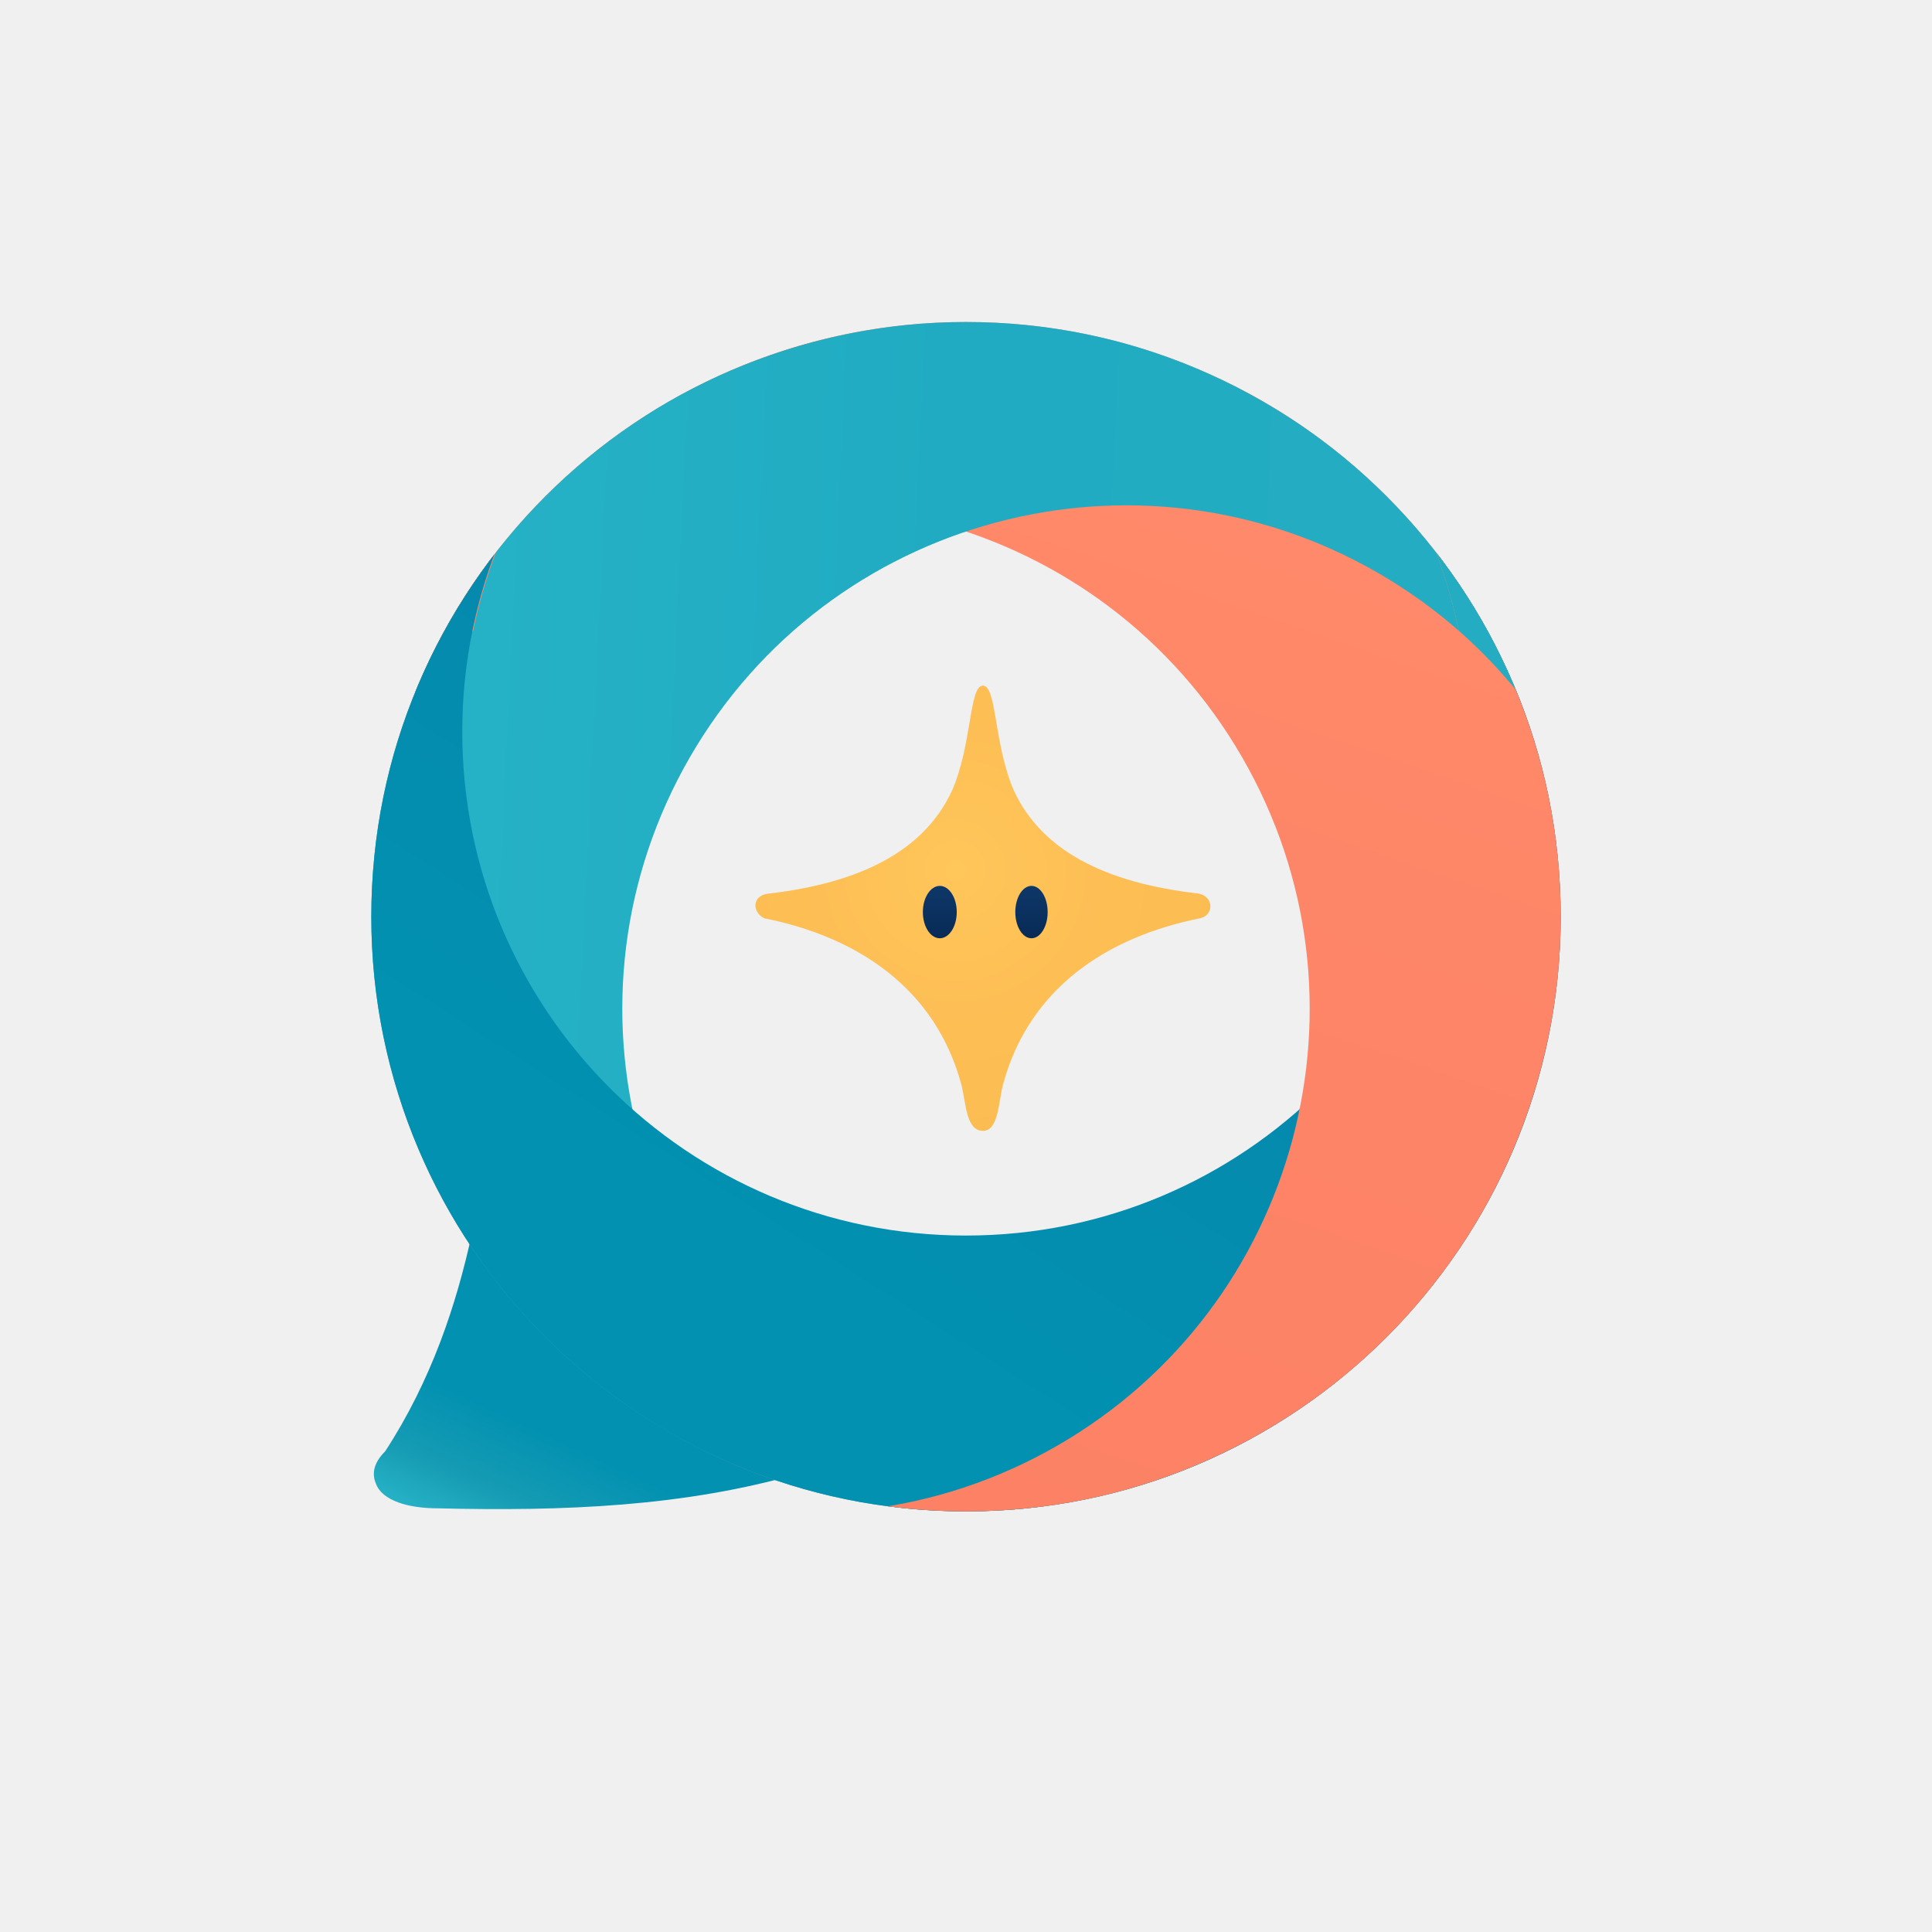
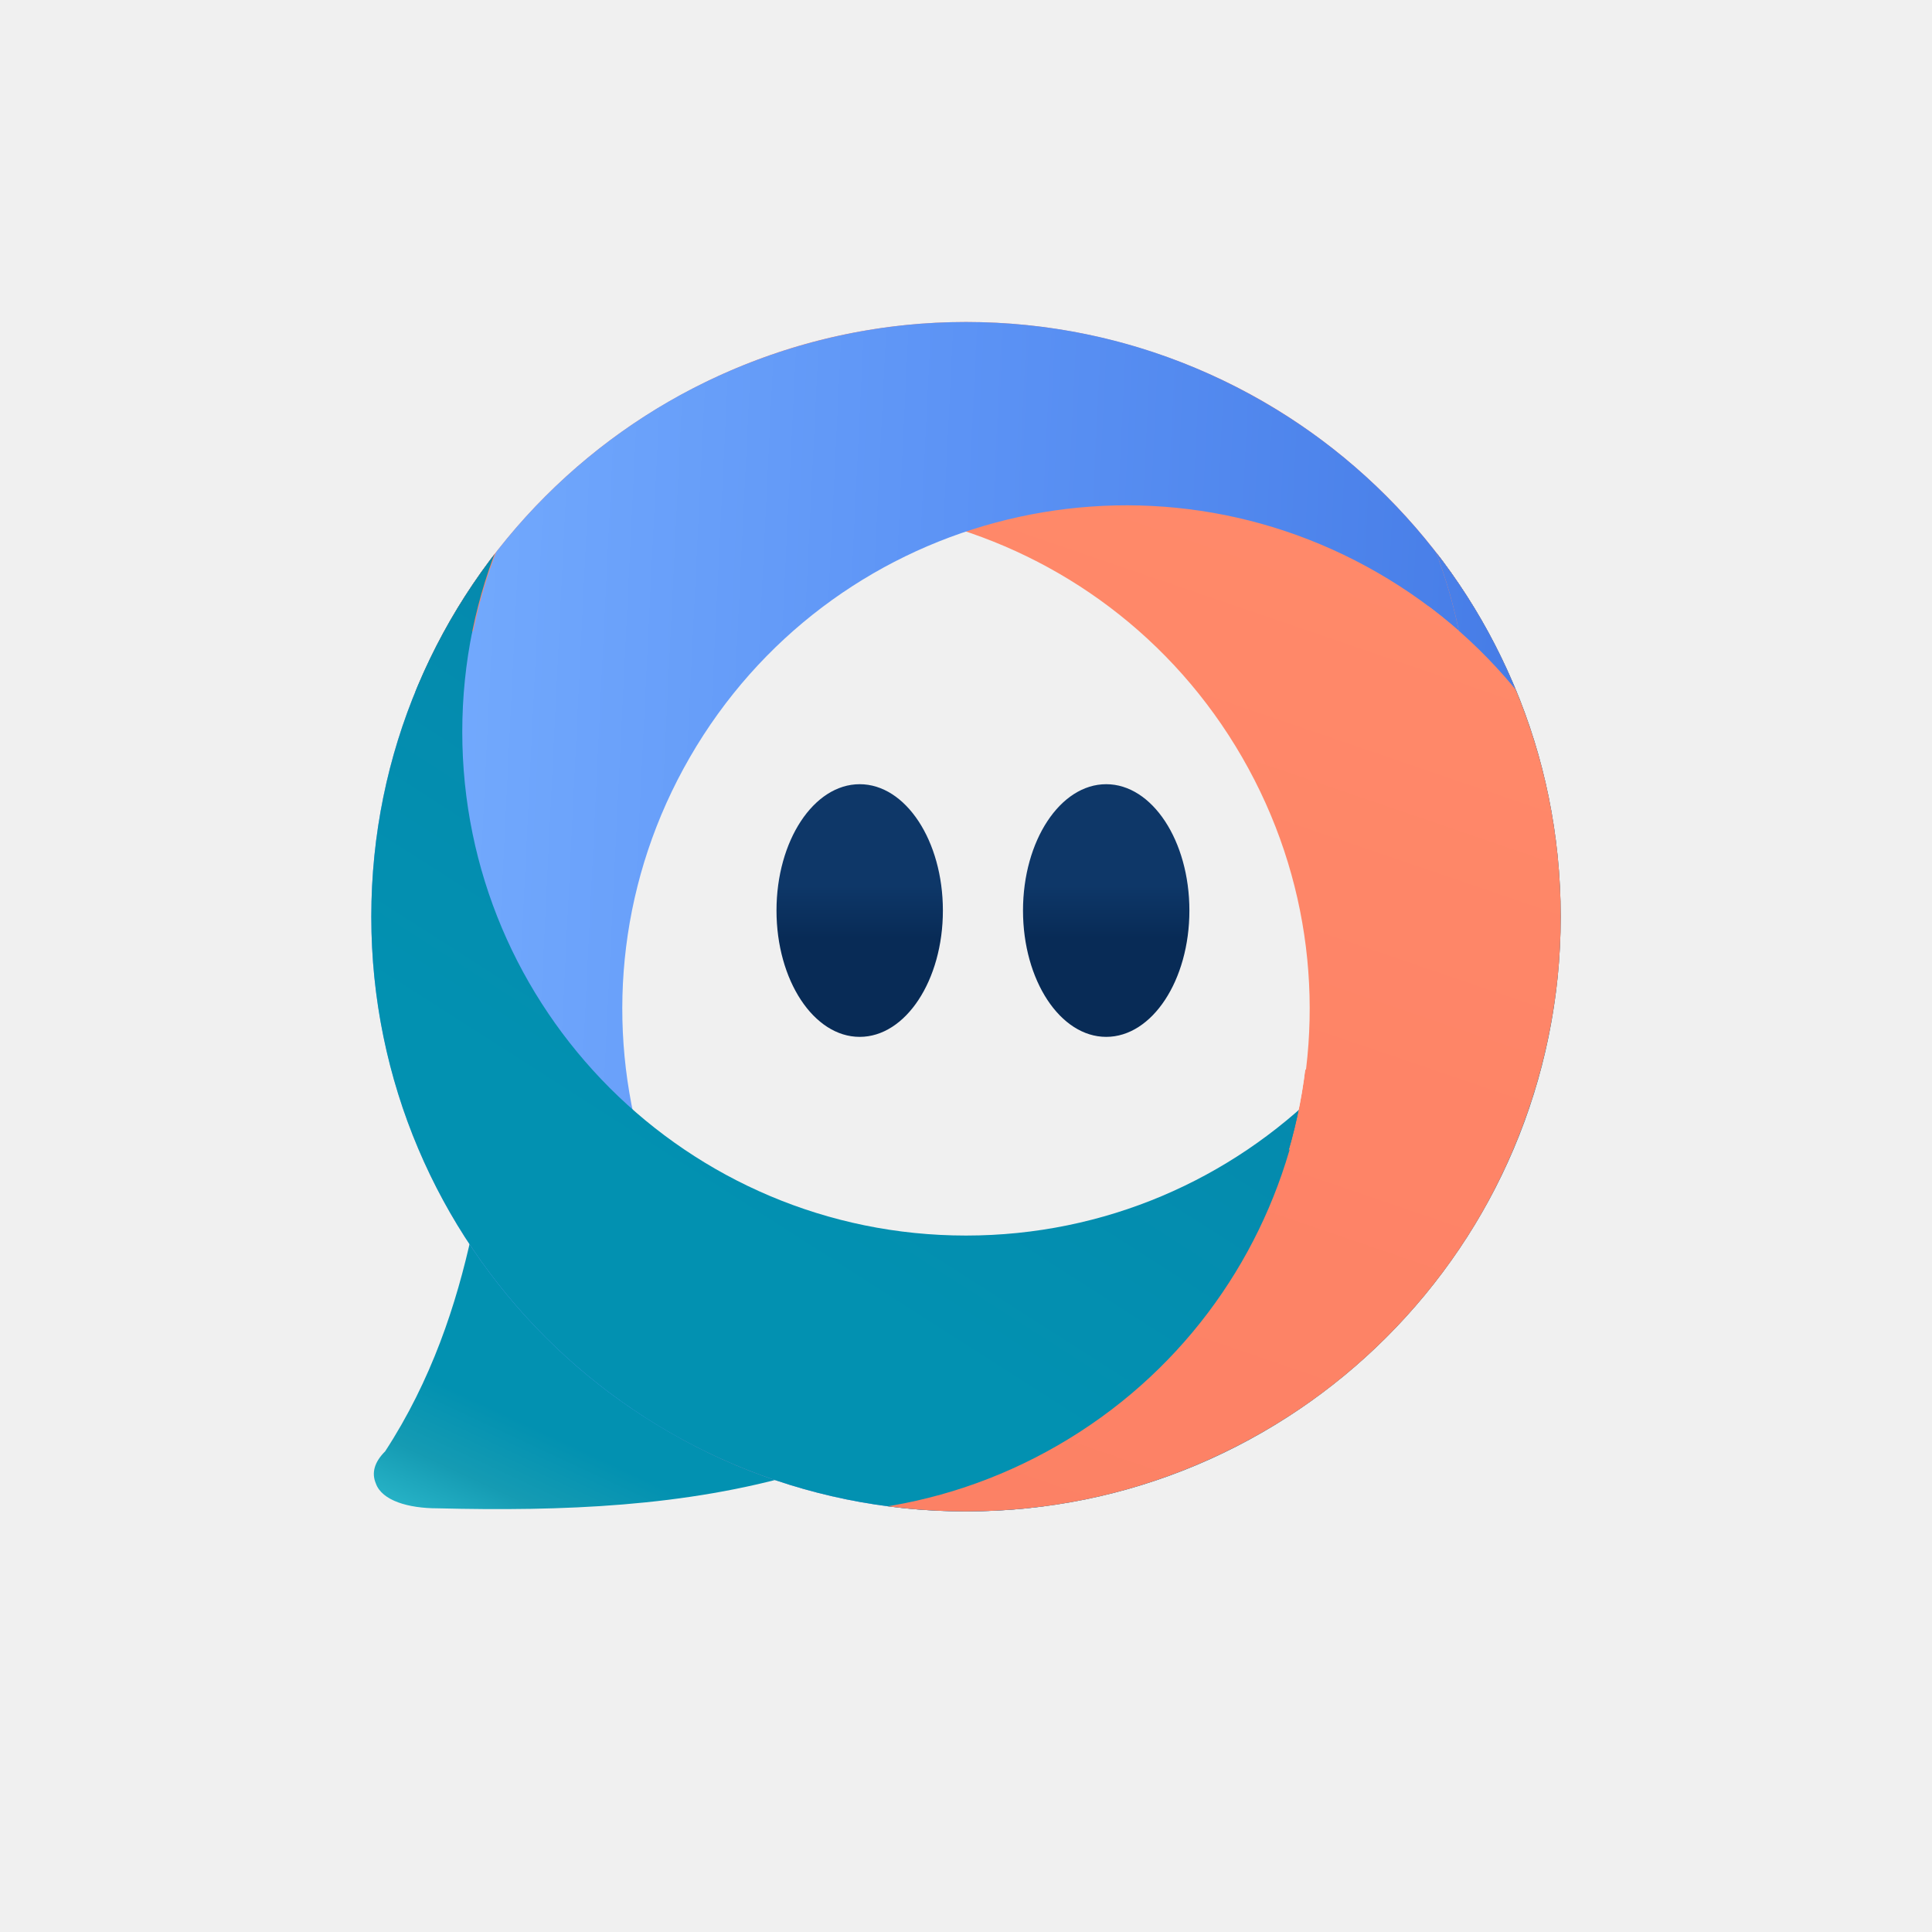
<svg xmlns="http://www.w3.org/2000/svg" width="1254" height="1254" viewBox="0 0 1254 1254" role="img" aria-labelledby="title desc">
  <defs>
    <radialGradient id="background" cx="627" cy="539" r="980" gradientUnits="userSpaceOnUse">
      <stop offset="0" stop-color="#fffaf2" />
      <stop offset="0.58" stop-color="#fef9ef" />
      <stop offset="1" stop-color="#fcf7eb" />
    </radialGradient>
-     <linearGradient id="cyanLeaf" x1="350" y1="260" x2="720" y2="980" gradientUnits="userSpaceOnUse">
-       <stop offset="0" stop-color="#27b3c7" />
-       <stop offset="0.5" stop-color="#20abc2" />
-       <stop offset="1" stop-color="#25adc2" />
+     <linearGradient id="topLeaf" x1="350" y1="260" x2="720" y2="980" gradientUnits="userSpaceOnUse">
+       <stop offset="0" stop-color="#78afff" />
+       <stop offset="0.5" stop-color="#5c93f5" />
+       <stop offset="1" stop-color="#447ae5" />
    </linearGradient>
    <linearGradient id="darkLeaf" x1="900" y1="470" x2="580" y2="970" gradientUnits="userSpaceOnUse">
      <stop offset="0" stop-color="#0291b1" />
      <stop offset="0.5" stop-color="#0589ad" />
      <stop offset="1" stop-color="#0879a1" />
    </linearGradient>
    <linearGradient id="coralLeaf" x1="530" y1="230" x2="1010" y2="780" gradientUnits="userSpaceOnUse">
      <stop offset="0" stop-color="#ff8a6a" />
      <stop offset="0.5" stop-color="#fe8467" />
      <stop offset="1" stop-color="#fc8165" />
    </linearGradient>
+     <linearGradient id="coralSeam" x1="894.599" y1="328.496" x2="658.285" y2="1019.188" gradientUnits="userSpaceOnUse">
+       <stop offset="0" stop-color="#ff8a6a" />
+       <stop offset="0.5" stop-color="#fe8467" />
+       <stop offset="1" stop-color="#fc8165" />
+     </linearGradient>
    <linearGradient id="tailGradient" x1="320" y1="800" x2="241" y2="970" gradientUnits="userSpaceOnUse">
      <stop offset="0" stop-color="#0291b1" />
      <stop offset="0.55" stop-color="#0291b1" />
      <stop offset="0.8" stop-color="#159bb3" />
      <stop offset="1" stop-color="#27b3c7" />
    </linearGradient>
-     <radialGradient id="lightSpirit" cx="620" cy="565" r="180" gradientUnits="userSpaceOnUse">
-       <stop offset="0" stop-color="#ffc65a" />
-       <stop offset="0.58" stop-color="#fdbe54" />
-       <stop offset="1" stop-color="#fbbc52" />
-     </radialGradient>
    <linearGradient id="eye" x1="0" y1="575" x2="0" y2="609" gradientUnits="userSpaceOnUse">
      <stop offset="0" stop-color="#0e3768" />
      <stop offset="1" stop-color="#082b56" />
    </linearGradient>
    <clipPath id="outerCircle" clipPathUnits="userSpaceOnUse">
      <circle cx="627" cy="595" r="386" />
    </clipPath>
    <path id="leaf" fill-rule="evenodd" clip-rule="evenodd" d="M627 209 A386 386 0 1 1 627 981 A386 386 0 1 1 627 209Z M627 388.044 A326.956 326.956 0 1 1 627 1041.956 A326.956 326.956 0 1 1 627 388.044Z" />
    <path id="leafClipExpanded" fill-rule="evenodd" clip-rule="evenodd" d="M627 208.5 A386.5 386.5 0 1 1 627 981.5 A386.5 386.5 0 1 1 627 208.5Z M627 388.544 A326.456 326.456 0 1 1 627 1041.456 A326.456 326.456 0 1 1 627 388.544Z" />
+     <circle id="darkConstructionCircle" cx="627" cy="475" r="326.956" />
    <clipPath id="coralLeafClip" clipPathUnits="userSpaceOnUse">
      <use href="#leafClipExpanded" transform="rotate(60 627 595)" />
    </clipPath>
    <clipPath id="darkLeafClip" clipPathUnits="userSpaceOnUse">
      <use href="#leafClipExpanded" transform="rotate(180 627 595)" />
    </clipPath>
-     <clipPath id="cyanLeafClip" clipPathUnits="userSpaceOnUse">
+     <clipPath id="topLeafClip" clipPathUnits="userSpaceOnUse">
      <use href="#leafClipExpanded" transform="rotate(300 627 595)" />
    </clipPath>
    <clipPath id="upperRightOverlap" clipPathUnits="userSpaceOnUse">
      <rect x="627" y="0" width="627" height="595" />
    </clipPath>
    <clipPath id="upperLeftOverlap" clipPathUnits="userSpaceOnUse">
      <rect x="0" y="0" width="627" height="595" />
    </clipPath>
+     <clipPath id="rightHalf" clipPathUnits="userSpaceOnUse">
+       <rect x="627" y="0" width="627" height="1254" />
+     </clipPath>
+     <mask id="outsideTopLeaf" x="0" y="0" width="1254" height="1254" maskUnits="userSpaceOnUse" maskContentUnits="userSpaceOnUse" style="mask-type:luminance">
+       <rect width="1254" height="1254" fill="white" />
+       <use href="#leaf" transform="rotate(300 627 595)" fill="black" />
+     </mask>
  </defs>
  <path d="M325 680 C315 745 310 850 250 942 C243 949 241 956 244 963 C248 974 265 979 284 979 C365 981 445 978 520 956 C470 850 400 740 325 680Z" fill="url(#tailGradient)" />
  <g clip-path="url(#outerCircle)">
    <use href="#leaf" transform="rotate(60 627 595)" fill="url(#coralLeaf)" />
-     <use href="#leaf" transform="rotate(300 627 595)" fill="url(#cyanLeaf)" />
+     <use href="#leaf" transform="rotate(300 627 595)" fill="url(#topLeaf)" />
    <use href="#leaf" transform="rotate(180 627 595)" fill="url(#darkLeaf)" />
    <g clip-path="url(#coralLeafClip)">
      <g clip-path="url(#darkLeafClip)">
        <use href="#leaf" transform="rotate(60 627 595)" fill="url(#coralLeaf)" />
      </g>
    </g>
+     <g clip-path="url(#coralLeafClip)" mask="url(#outsideTopLeaf)">
+       <g clip-path="url(#rightHalf)">
+         <use href="#darkConstructionCircle" fill="none" stroke="url(#coralSeam)" stroke-width="32" />
+       </g>
+     </g>
    <g clip-path="url(#coralLeafClip)">
      <g clip-path="url(#darkLeafClip)">
-         <g clip-path="url(#cyanLeafClip)">
+         <g clip-path="url(#topLeafClip)">
          <g clip-path="url(#upperRightOverlap)">
-             <use href="#leaf" transform="rotate(300 627 595)" fill="url(#cyanLeaf)" />
+             <use href="#leaf" transform="rotate(300 627 595)" fill="url(#topLeaf)" />
          </g>
          <g clip-path="url(#upperLeftOverlap)">
            <use href="#leaf" transform="rotate(180 627 595)" fill="url(#darkLeaf)" />
          </g>
        </g>
      </g>
    </g>
  </g>
-   <path d="M638 445 C629 445 631 483 618 513 C600 552 559 573 499 580 C488 581 488 592 496 596 C556 608 607 641 624 704 C627 716 627 734 638 734 C648 734 648 716 651 704 C668 641 719 608 779 596 C788 594 788 582 778 580 C717 573 676 552 658 513 C645 483 647 445 638 445Z" fill="url(#lightSpirit)" />
-   <ellipse cx="610" cy="592" rx="11" ry="17" fill="url(#eye)" />
-   <ellipse cx="669.5" cy="592" rx="10.5" ry="17" fill="url(#eye)" />
+   <ellipse cx="558" cy="591" rx="54" ry="82" fill="url(#eye)" />
+   <ellipse cx="718" cy="591" rx="54" ry="82" fill="url(#eye)" />
</svg>
